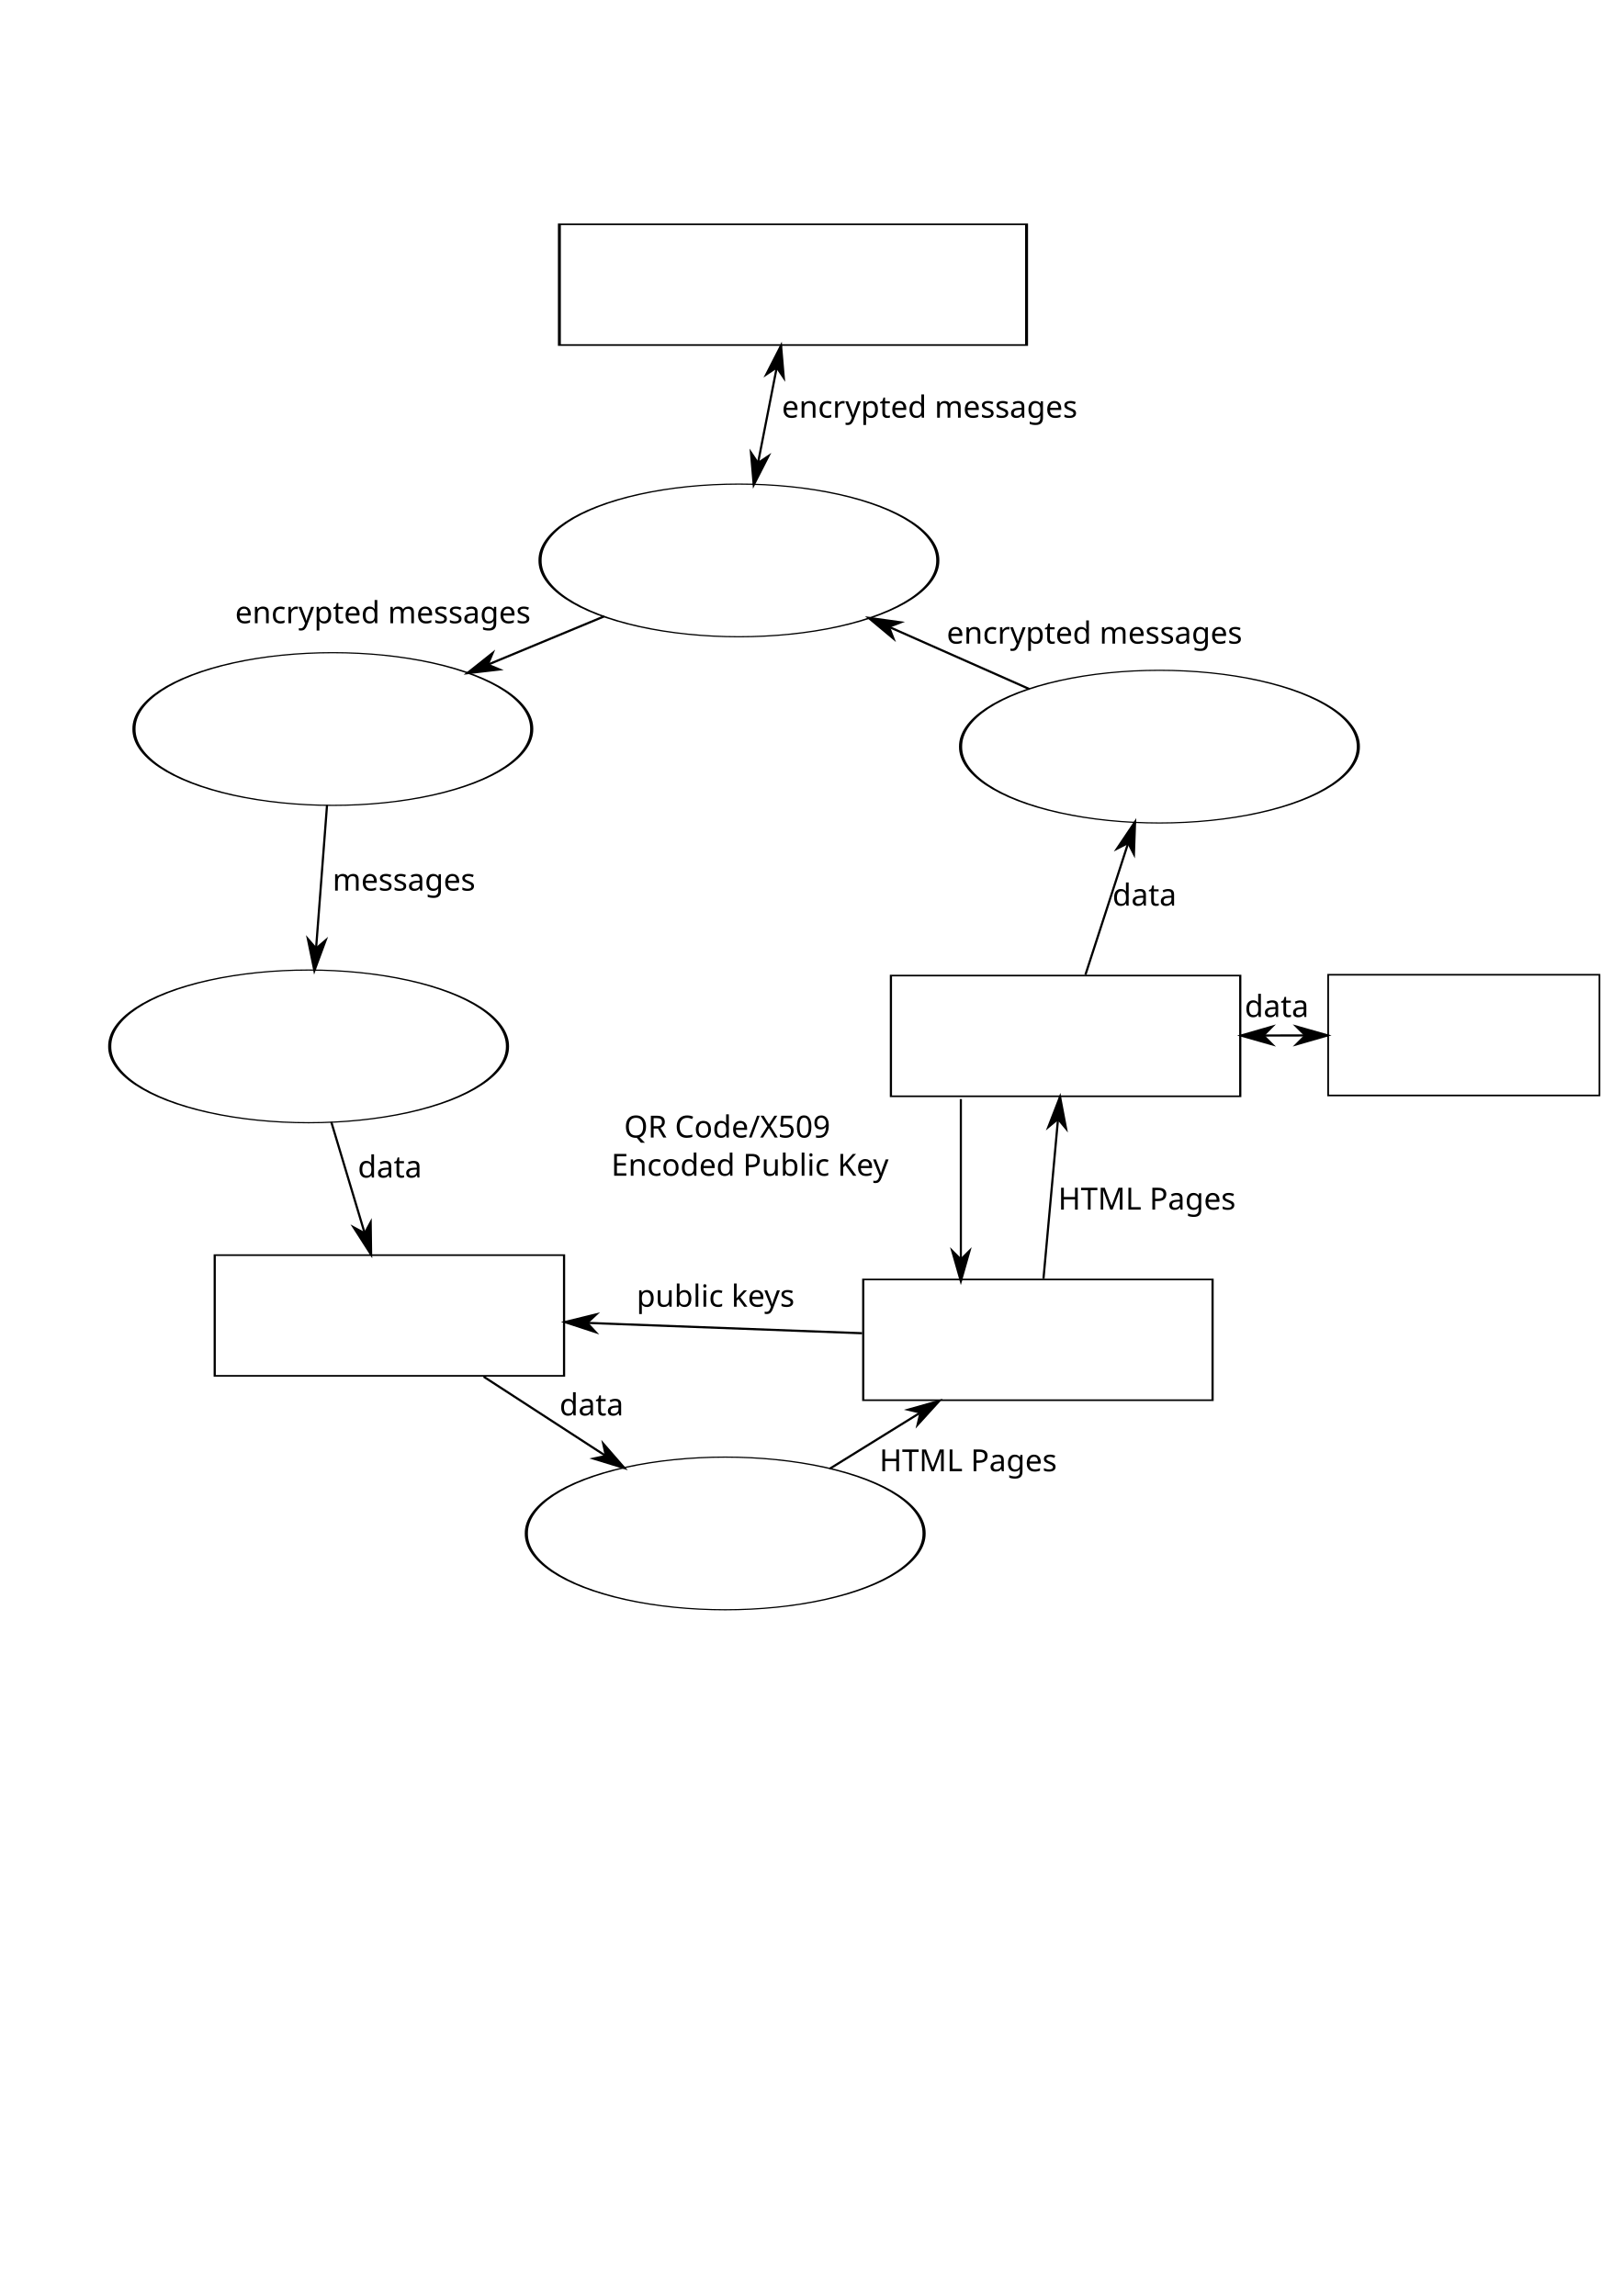
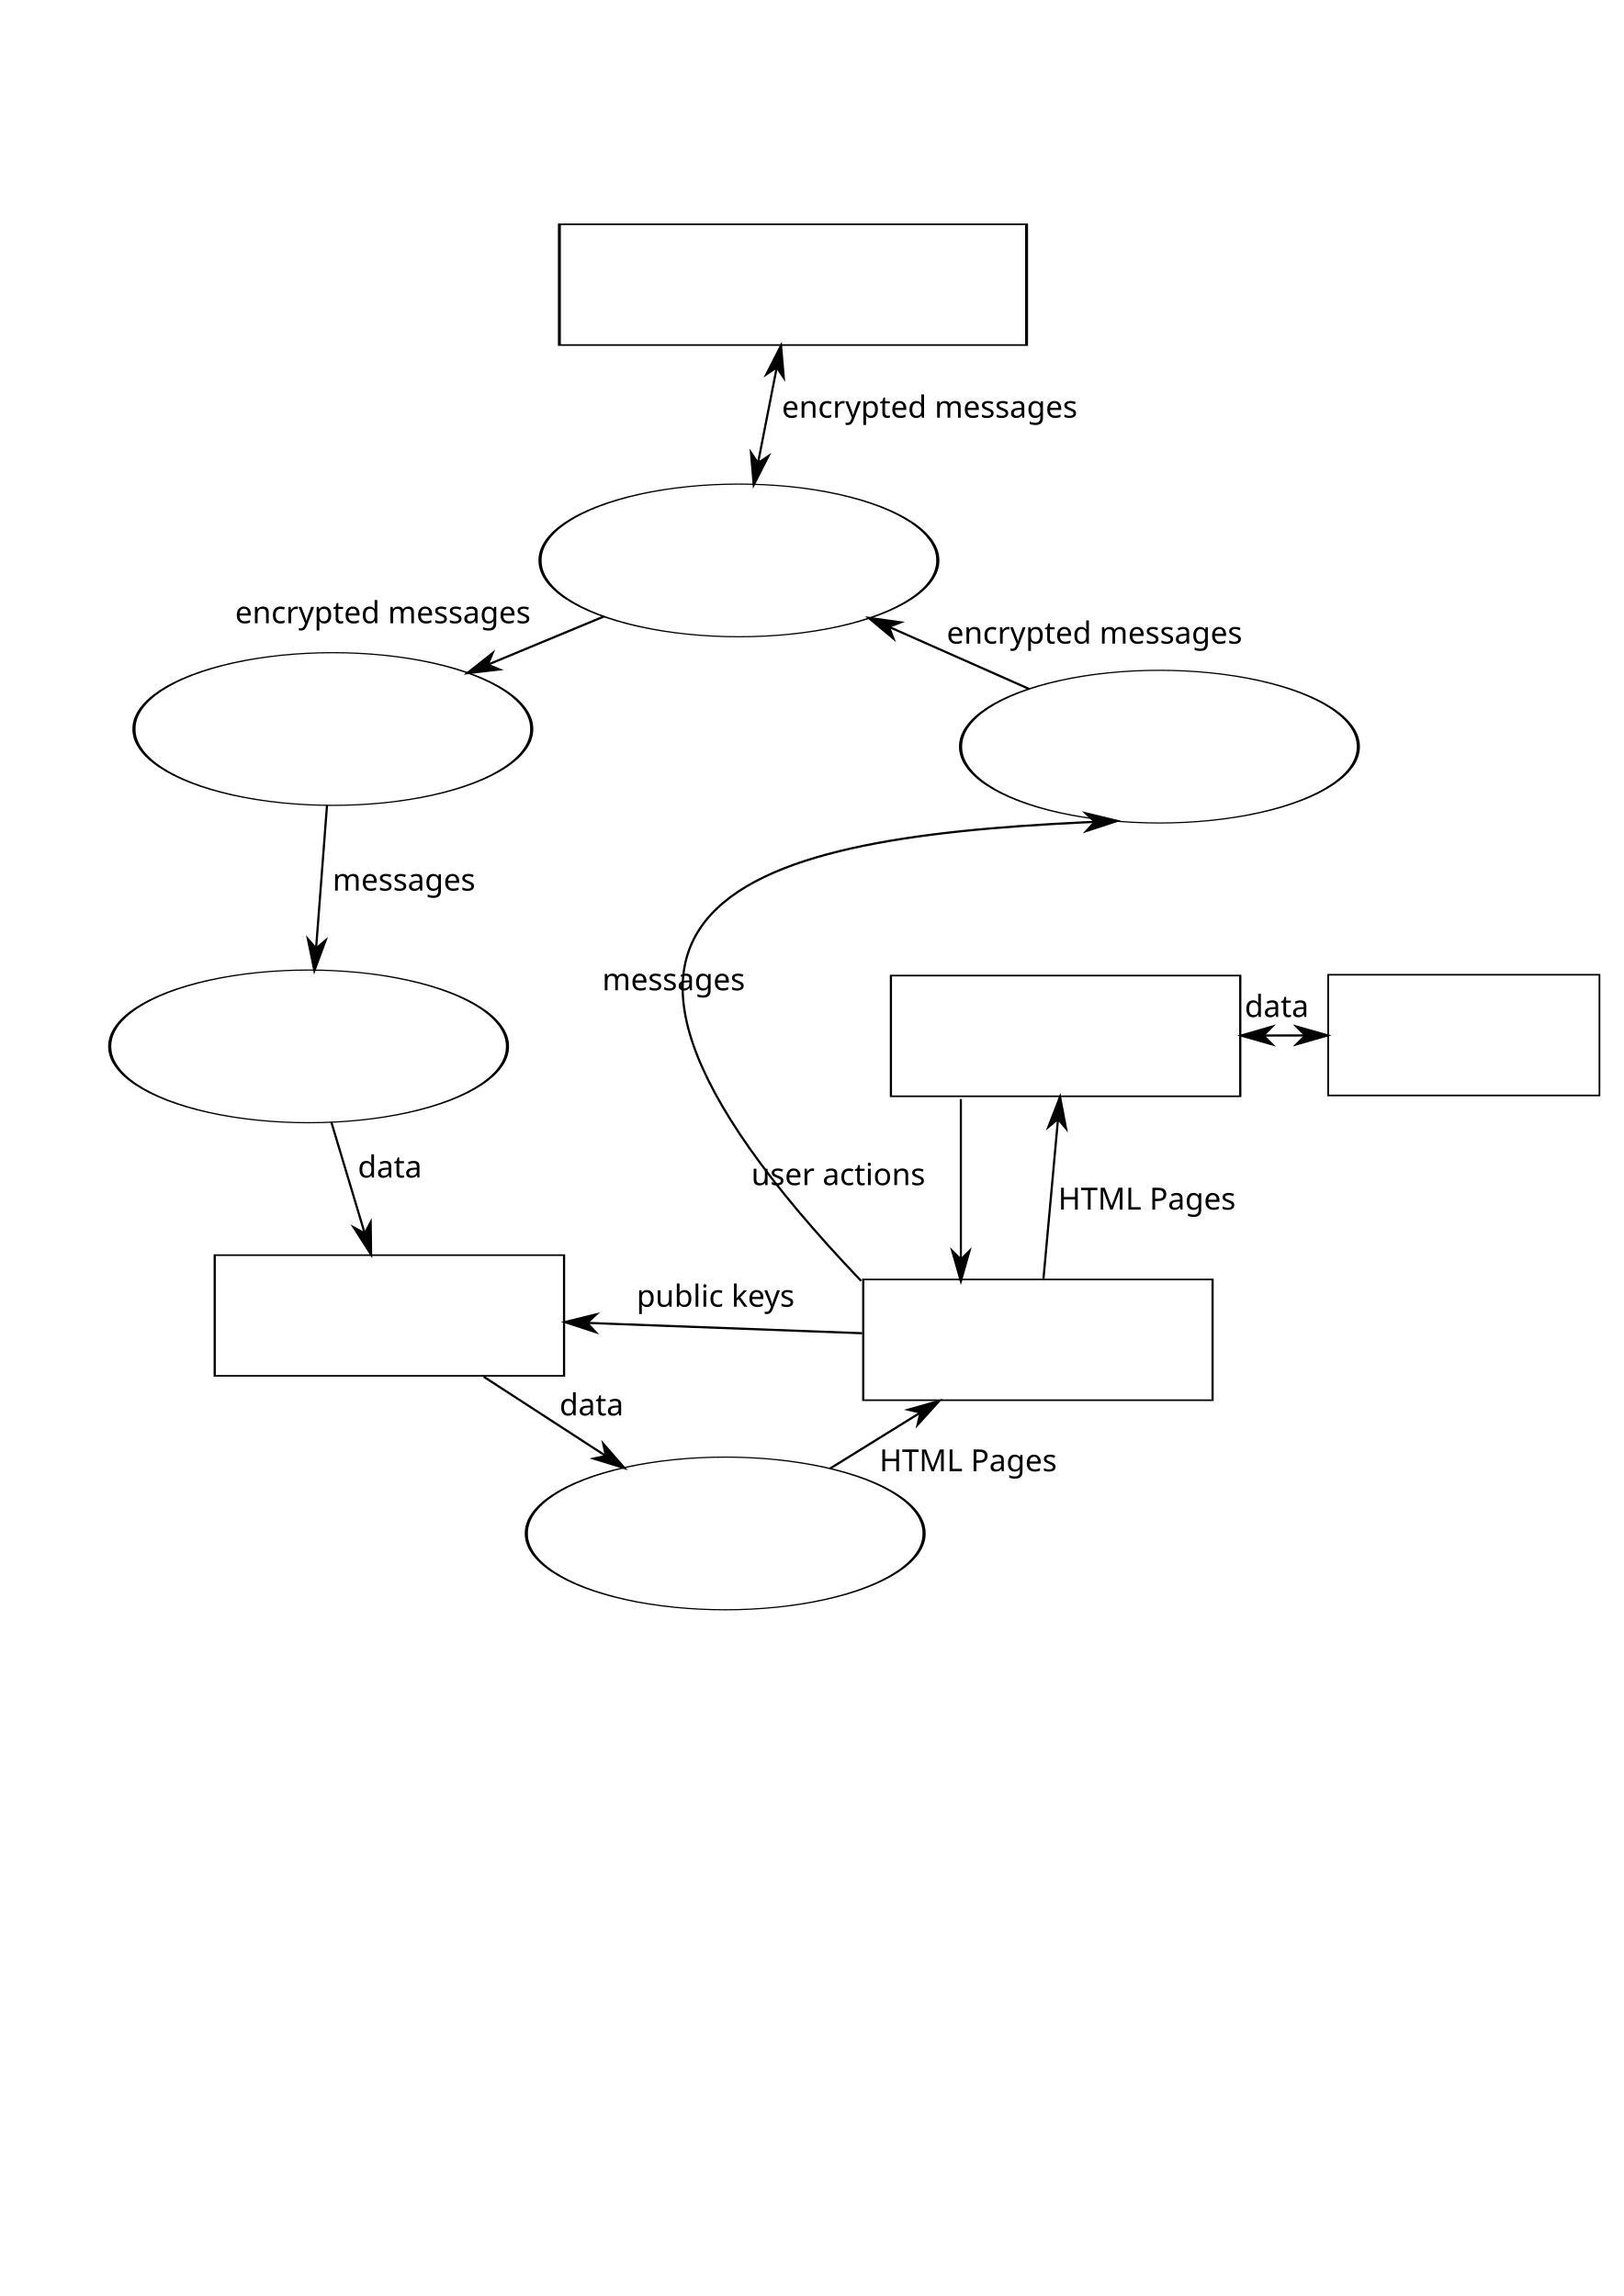
<svg xmlns="http://www.w3.org/2000/svg" width="744.094" height="1052.362" id="svg2" version="1.1">
  <defs id="defs4">
    <marker orient="auto" refY="0.0" refX="0.0" id="Arrow1Lstart" style="overflow:visible">
      <path id="path4067" d="M 0.0,0.0 L 5.0,-5.0 L -12.5,0.0 L 5.0,5.0 L 0.0,0.0 z " style="fill-rule:evenodd;stroke:#000000;stroke-width:1.0pt" transform="scale(0.8) translate(12.5,0)" />
    </marker>
    <marker orient="auto" refY="0.0" refX="0.0" id="Arrow1Lend" style="overflow:visible;">
      <path id="path4070" d="M 0.0,0.0 L 5.0,-5.0 L -12.5,0.0 L 5.0,5.0 L 0.0,0.0 z " style="fill-rule:evenodd;stroke:#000000;stroke-width:1.0pt;" transform="scale(0.8) rotate(180) translate(12.5,0)" />
    </marker>
  </defs>
  <g id="layer1">
    <path style="fill:none;fill-rule:evenodd;stroke:#000000;stroke-width:1px;stroke-linecap:butt;stroke-linejoin:miter;stroke-opacity:1" id="path2985" d="m 236.376,311.415 a 63.135,64.145 0 1 1 -126.269,0 63.135,64.145 0 1 1 126.269,0 z" transform="matrix(1.443559,0,0,0.5432782,88.54198,87.68005)" />
    <path style="fill:none;stroke:#000000;stroke-width:1px;stroke-linecap:butt;stroke-linejoin:miter;stroke-opacity:1" id="path2985-7" d="m 236.376,311.415 a 63.135,64.145 0 1 1 -126.269,0 63.135,64.145 0 1 1 126.269,0 z" transform="matrix(1.443559,0,0,0.5432782,-97.55079,164.9586)" />
    <path style="fill:none;stroke:#000000;stroke-width:1px;stroke-linecap:butt;stroke-linejoin:miter;stroke-opacity:1" id="path2985-8" d="m 236.376,311.415 a 63.135,64.145 0 1 1 -126.269,0 63.135,64.145 0 1 1 126.269,0 z" transform="matrix(1.443559,0,0,0.5432782,281.2564,173.0398)" />
    <path style="fill:none;stroke:#000000;stroke-width:1px;stroke-linecap:butt;stroke-linejoin:miter;stroke-opacity:1" id="path2985-9" d="m 236.376,311.415 a 63.135,64.145 0 1 1 -126.269,0 63.135,64.145 0 1 1 126.269,0 z" transform="matrix(1.443559,0,0,0.5432782,-108.6625,310.4205)" />
    <path style="fill:none;stroke:#000000;stroke-width:1px;stroke-linecap:butt;stroke-linejoin:miter;stroke-opacity:1" id="path2985-4" d="m 236.376,311.415 a 63.135,64.145 0 1 1 -126.269,0 63.135,64.145 0 1 1 126.269,0 z" transform="matrix(1.443559,0,0,0.5432782,82.25637,533.6643)" />
    <flowRoot xml:space="preserve" id="flowRoot3057" style="font-size:40px;font-style:normal;font-weight:normal;line-height:125%;letter-spacing:0px;word-spacing:0px;fill:#000000;fill-opacity:1;stroke:none;font-family:Sans" transform="translate(-11.42364,12.98141)">
      <flowRegion id="flowRegion3059">
        <rect id="rect3061" width="161.267" height="35.968" x="271.731" y="229.088" />
      </flowRegion>
      <flowPara style="font-size:24px" id="flowPara3065">Route via Tor</flowPara>
    </flowRoot>
    <flowRoot xml:space="preserve" id="flowRoot3057-7" style="font-size:40px;font-style:normal;font-weight:normal;line-height:125%;letter-spacing:0px;word-spacing:0px;fill:#000000;fill-opacity:1;stroke:none;font-family:Sans;text-anchor:middle;text-align:center" transform="translate(-199.1213,89.12354)">
      <flowRegion id="flowRegion3059-6">
        <rect id="rect3061-4" width="161.267" height="35.968" x="271.731" y="229.088" style="text-anchor:middle;text-align:center" />
      </flowRegion>
      <flowPara style="font-size:24px;text-anchor:middle;text-align:center" id="flowPara3065-4">Decrypt</flowPara>
    </flowRoot>
    <flowRoot xml:space="preserve" id="flowRoot3057-1" style="font-size:40px;font-style:normal;font-weight:normal;line-height:125%;letter-spacing:0px;word-spacing:0px;fill:#000000;fill-opacity:1;stroke:none;font-family:Sans" transform="translate(-165.3696,235.5539)">
      <flowRegion id="flowRegion3059-5">
        <rect id="rect3061-0" width="161.267" height="35.968" x="271.731" y="229.088" />
      </flowRegion>
      <flowPara style="font-size:24px" id="flowPara3065-9">Parse</flowPara>
    </flowRoot>
    <flowRoot xml:space="preserve" id="flowRoot3057-2" style="font-size:40px;font-style:normal;font-weight:normal;line-height:125%;letter-spacing:0px;word-spacing:0px;fill:#000000;fill-opacity:1;stroke:none;font-family:Sans" transform="translate(-4.400091,458.526)">
      <flowRegion id="flowRegion3059-9">
        <rect id="rect3061-42" width="139.977" height="33.372" x="271.731" y="229.088" />
      </flowRegion>
      <flowPara style="font-size:24px" id="flowPara3065-8">GUI Render</flowPara>
    </flowRoot>
    <flowRoot xml:space="preserve" id="flowRoot3057-8" style="font-size:40px;font-style:normal;font-weight:normal;text-align:center;line-height:125%;letter-spacing:0px;word-spacing:0px;text-anchor:middle;fill:#000000;fill-opacity:1;stroke:none;font-family:Sans" transform="translate(78.27935,353.4334)">
      <flowRegion id="flowRegion3059-8">
        <rect id="rect3061-08" width="243.513" height="74.154" x="271.731" y="229.088" style="text-align:center;text-anchor:middle" />
      </flowRegion>
      <flowPara style="font-size:24px;text-align:center;text-anchor:middle" id="flowPara3135">local</flowPara>
      <flowPara style="font-size:24px;text-align:center;text-anchor:middle" id="flowPara6935">HTTP server</flowPara>
    </flowRoot>
    <flowRoot xml:space="preserve" id="flowRoot3057-6" style="font-size:40px;font-style:normal;font-weight:normal;text-align:center;line-height:125%;letter-spacing:0px;word-spacing:0px;text-anchor:middle;fill:#000000;fill-opacity:1;stroke:none;font-family:Sans" transform="translate(178.7146,95.25006)">
      <flowRegion id="flowRegion3059-51">
        <rect id="rect3061-3" width="161.267" height="35.968" x="271.731" y="229.088" style="text-align:center;text-anchor:middle" />
      </flowRegion>
      <flowPara style="font-size:24px;text-align:center;text-anchor:middle" id="flowPara3065-1">Encrypt</flowPara>
    </flowRoot>
    <path style="font-size:medium;font-style:normal;font-variant:normal;font-weight:normal;font-stretch:normal;text-indent:0;text-align:start;text-decoration:none;line-height:normal;letter-spacing:normal;word-spacing:normal;text-transform:none;direction:ltr;block-progression:tb;writing-mode:lr-tb;text-anchor:start;baseline-shift:baseline;color:#000000;fill-opacity:1;stroke:none;stroke-width:1;marker:none;visibility:visible;display:inline;overflow:visible;enable-background:accumulate;font-family:Sans;-inkscape-font-specification:Sans" d="m 407.781,446.773 0,0.377 0,55.326 0,0.377 0.5,0 160.094,0 0.5,0 0,-0.377 0,-55.326 0,-0.377 -0.5,0 -160.094,0 -0.5,0 z m 1,0.753 159.094,0 0,54.572 -159.094,0 0,-54.572 z" id="rect3162" />
    <flowRoot xml:space="preserve" id="flowRoot3057-0" style="font-size:40px;font-style:normal;font-weight:normal;line-height:125%;letter-spacing:0px;word-spacing:0px;fill:#000000;fill-opacity:1;stroke:none;font-family:Sans" transform="translate(161.0905,228.1655)">
      <flowRegion id="flowRegion3059-1">
        <rect id="rect3061-00" width="161.267" height="35.968" x="271.731" y="229.088" />
      </flowRegion>
      <flowPara style="font-size:24px" id="flowPara3065-2">Browser</flowPara>
    </flowRoot>
    <path style="font-size:medium;font-style:normal;font-variant:normal;font-weight:normal;font-stretch:normal;text-indent:0;text-align:start;text-decoration:none;line-height:normal;letter-spacing:normal;word-spacing:normal;text-transform:none;direction:ltr;block-progression:tb;writing-mode:lr-tb;text-anchor:start;baseline-shift:baseline;color:#000000;fill-opacity:1;stroke:none;stroke-width:1;marker:none;visibility:visible;display:inline;overflow:visible;enable-background:accumulate;font-family:Sans;-inkscape-font-specification:Sans" d="m 97.898,574.907 0,0.377 0,55.326 0,0.377 0.5,0 160.094,0 0.5,0 0,-0.377 0,-55.326 0,-0.377 -0.5,0 -160.094,0 -0.5,0 z m 1,0.753 159.094,0 0,54.572 -159.094,0 0,-54.572 z" id="rect3162-4" />
    <flowRoot xml:space="preserve" id="flowRoot3057-0-2" style="font-size:40px;font-style:normal;font-weight:normal;line-height:125%;letter-spacing:0px;word-spacing:0px;fill:#000000;fill-opacity:1;stroke:none;font-family:Sans" transform="translate(-148.7932,356.2996)">
      <flowRegion id="flowRegion3059-1-8">
        <rect id="rect3061-00-1" width="161.267" height="35.968" x="271.731" y="229.088" />
      </flowRegion>
      <flowPara style="font-size:24px" id="flowPara3065-2-0">Database</flowPara>
    </flowRoot>
    <path style="font-size:medium;font-style:normal;font-variant:normal;font-weight:normal;font-stretch:normal;text-indent:0;text-align:start;text-decoration:none;line-height:normal;letter-spacing:normal;word-spacing:normal;text-transform:none;direction:ltr;block-progression:tb;writing-mode:lr-tb;text-anchor:start;baseline-shift:baseline;color:#000000;fill-opacity:1;stroke:none;stroke-width:1;marker:none;visibility:visible;display:inline;overflow:visible;enable-background:accumulate;font-family:Sans;-inkscape-font-specification:Sans" d="m 255.679,102.439 0,0.377 0,55.326 0,0.377 0.669,0 214.098,0 0.669,0 0,-0.377 0,-55.326 0,-0.377 -0.669,0 -214.098,0 -0.669,0 z m 1.337,0.753 212.76,0 0,54.572 -212.76,0 0,-54.572 z" id="rect3162-2" />
    <flowRoot xml:space="preserve" id="flowRoot3057-0-7" style="font-size:40px;font-style:normal;font-weight:normal;line-height:125%;letter-spacing:0px;word-spacing:0px;fill:#000000;fill-opacity:1;stroke:none;font-family:Sans" transform="translate(-2.761681,-113.9655)">
      <flowRegion id="flowRegion3059-1-2">
        <rect id="rect3061-00-9" width="205.327" height="30.094" x="271.731" y="229.088" />
      </flowRegion>
      <flowPara style="font-size:24px" id="flowPara3065-2-03">TurtleNet Server</flowPara>
    </flowRoot>
    <path style="font-size:medium;font-style:normal;font-variant:normal;font-weight:normal;font-stretch:normal;text-indent:0;text-align:start;text-decoration:none;line-height:normal;letter-spacing:normal;word-spacing:normal;text-transform:none;direction:ltr;block-progression:tb;writing-mode:lr-tb;text-anchor:start;baseline-shift:baseline;color:#000000;fill-opacity:1;stroke:none;stroke-width:1;marker:none;visibility:visible;display:inline;overflow:visible;enable-background:accumulate;font-family:Sans;-inkscape-font-specification:Sans" d="m 608.264,446.397 0,0.377 0,55.326 0,0.377 0.388,0 124.334,0 0.388,0 0,-0.377 0,-55.326 0,-0.377 -0.388,0 -124.334,0 -0.388,0 z m 0.777,0.753 123.558,0 0,54.572 -123.558,0 0,-54.572 z" id="rect3162-29" />
    <flowRoot xml:space="preserve" id="flowRoot3057-1-4" style="font-size:40px;font-style:normal;font-weight:normal;line-height:125%;letter-spacing:0px;word-spacing:0px;fill:#000000;fill-opacity:1;stroke:none;font-family:Sans" transform="translate(367.7487,230.7337)">
      <flowRegion id="flowRegion3059-5-0">
        <rect id="rect3061-0-7" width="161.267" height="35.968" x="271.731" y="229.088" />
      </flowRegion>
      <flowPara style="font-size:24px" id="flowPara3065-9-8">User</flowPara>
    </flowRoot>
    <path style="fill:none;stroke:#000000;stroke-width:1;stroke-linecap:butt;stroke-linejoin:miter;stroke-miterlimit:4;stroke-opacity:1;stroke-dasharray:none;marker-start:url(#Arrow1Lstart);marker-end:url(#Arrow1Lend)" d="m 357.901,158.518 -12.464,63.595" id="path3293" />
    <path style="fill:none;stroke:#000000;stroke-width:1px;stroke-linecap:butt;stroke-linejoin:miter;stroke-opacity:1;marker-end:url(#Arrow1Lend)" d="m 276.892,282.501 -62.624,26.006" id="path4691" />
    <path style="fill:none;stroke:#000000;stroke-width:1px;stroke-linecap:butt;stroke-linejoin:miter;stroke-opacity:1;marker-end:url(#Arrow1Lend)" d="m 149.872,368.978 -5.79,75.794" id="path4875" />
    <path style="fill:none;stroke:#000000;stroke-width:1px;stroke-linecap:butt;stroke-linejoin:miter;stroke-opacity:1;marker-end:url(#Arrow1Lend)" d="m 151.815,514.23 18.213,60.677" id="path5059" />
    <path style="fill:none;stroke:#000000;stroke-width:1px;stroke-linecap:butt;stroke-linejoin:miter;stroke-opacity:1;marker-end:url(#Arrow1Lend)" d="m 221.638,630.986 64.44,41.832" id="path5243" />
    <path style="fill:none;stroke:#000000;stroke-width:1px;stroke-linecap:butt;stroke-linejoin:miter;stroke-opacity:1;marker-start:url(#Arrow1Lstart);marker-end:url(#Arrow1Lend)" d="m 568.875,474.647 39.389,-0.081" id="path5977" />
-     <path style="fill:none;stroke:#000000;stroke-width:1px;stroke-linecap:butt;stroke-linejoin:miter;stroke-opacity:1;marker-end:url(#Arrow1Lend)" d="m 497.424,446.773 22.696,-69.961" id="path6347" />
    <path style="fill:none;stroke:#000000;stroke-width:1px;stroke-linecap:butt;stroke-linejoin:miter;stroke-opacity:1;marker-end:url(#Arrow1Lend)" d="m 471.784,315.846 -73.602,-32.601" id="path6533" />
    <path style="font-size:medium;font-style:normal;font-variant:normal;font-weight:normal;font-stretch:normal;text-indent:0;text-align:start;text-decoration:none;line-height:normal;letter-spacing:normal;word-spacing:normal;text-transform:none;direction:ltr;block-progression:tb;writing-mode:lr-tb;text-anchor:start;baseline-shift:baseline;color:#000000;fill-opacity:1;stroke:none;stroke-width:1;marker:none;visibility:visible;display:inline;overflow:visible;enable-background:accumulate;font-family:Sans;-inkscape-font-specification:Sans" d="m 395.092,586.07 0,0.377 0,55.326 0,0.377 0.5,0 160.094,0 0.5,0 0,-0.377 0,-55.326 0,-0.377 -0.5,0 -160.094,0 -0.5,0 z m 1,0.753 159.094,0 0,54.572 -159.094,0 0,-54.572 z" id="rect3162-8" />
    <path style="fill:none;stroke:#000000;stroke-width:1px;stroke-linecap:butt;stroke-linejoin:miter;stroke-opacity:1;marker-end:url(#Arrow1Lend)" d="M 380.229,673.194 430.36,642.149" id="path6937" />
    <path style="fill:none;stroke:#000000;stroke-width:1px;stroke-linecap:butt;stroke-linejoin:miter;stroke-opacity:1;marker-end:url(#Arrow1Lend)" d="m 478.193,586.07 7.581,-83.218" id="path7123" />
    <text xml:space="preserve" style="font-size:40px;font-style:normal;font-weight:normal;line-height:125%;letter-spacing:0px;word-spacing:0px;fill:#000000;fill-opacity:1;stroke:none;font-family:Sans" x="358.287" y="191.435" id="text7311">
      <tspan id="tspan7313" x="358.287" y="191.435" style="font-size:14px">encrypted messages</tspan>
    </text>
    <text xml:space="preserve" style="font-size:40px;font-style:normal;font-weight:normal;line-height:125%;letter-spacing:0px;word-spacing:0px;fill:#000000;fill-opacity:1;stroke:none;font-family:Sans" x="107.734" y="285.648" id="text7311-2">
      <tspan id="tspan7313-8" x="107.734" y="285.648" style="font-size:14px">encrypted messages</tspan>
    </text>
    <text xml:space="preserve" style="font-size:40px;font-style:normal;font-weight:normal;line-height:125%;letter-spacing:0px;word-spacing:0px;fill:#000000;fill-opacity:1;stroke:none;font-family:Sans" x="433.827" y="294.995" id="text7311-4">
      <tspan id="tspan7313-4" x="433.827" y="294.995" style="font-size:14px">encrypted messages</tspan>
    </text>
    <text xml:space="preserve" style="font-size:40px;font-style:normal;font-weight:normal;line-height:125%;letter-spacing:0px;word-spacing:0px;fill:#000000;fill-opacity:1;stroke:none;font-family:Sans" x="152.391" y="408.192" id="text7311-28">
      <tspan id="tspan7313-2" x="152.391" y="408.192" style="font-size:14px">messages</tspan>
-     </text>
-     <text xml:space="preserve" style="font-size:40px;font-style:normal;font-weight:normal;line-height:125%;letter-spacing:0px;word-spacing:0px;fill:#000000;fill-opacity:1;stroke:none;font-family:Sans" x="509.806" y="415.103" id="text7311-28-5">
-       <tspan id="tspan7313-2-9" x="509.806" y="415.103" style="font-size:14px">data</tspan>
    </text>
    <text xml:space="preserve" style="font-size:40px;font-style:normal;font-weight:normal;line-height:125%;letter-spacing:0px;word-spacing:0px;fill:#000000;fill-opacity:1;stroke:none;font-family:Sans" x="163.981" y="539.724" id="text7311-28-6">
      <tspan id="tspan7313-2-5" x="163.981" y="539.724" style="font-size:14px">data</tspan>
    </text>
    <text xml:space="preserve" style="font-size:40px;font-style:normal;font-weight:normal;line-height:125%;letter-spacing:0px;word-spacing:0px;fill:#000000;fill-opacity:1;stroke:none;font-family:Sans" x="256.409" y="648.768" id="text7311-28-3">
      <tspan id="tspan7313-2-6" x="256.409" y="648.768" style="font-size:14px">data</tspan>
    </text>
    <text xml:space="preserve" style="font-size:40px;font-style:normal;font-weight:normal;line-height:125%;letter-spacing:0px;word-spacing:0px;fill:#000000;fill-opacity:1;stroke:none;font-family:Sans" x="402.996" y="674.37" id="text7311-28-3-5">
      <tspan id="tspan7313-2-6-6" x="402.996" y="674.37" style="font-size:14px">HTML Pages</tspan>
    </text>
    <text xml:space="preserve" style="font-size:40px;font-style:normal;font-weight:normal;line-height:125%;letter-spacing:0px;word-spacing:0px;fill:#000000;fill-opacity:1;stroke:none;font-family:Sans" x="484.908" y="554.407" id="text7311-28-3-5-4">
      <tspan id="tspan7313-2-6-6-5" x="484.908" y="554.407" style="font-size:14px">HTML Pages</tspan>
    </text>
    <text xml:space="preserve" style="font-size:40px;font-style:normal;font-weight:normal;line-height:125%;letter-spacing:0px;word-spacing:0px;fill:#000000;fill-opacity:1;stroke:none;font-family:Sans" x="570.412" y="466.134" id="text7311-28-3-5-6">
      <tspan id="tspan7313-2-6-6-8" x="570.412" y="466.134" style="font-size:14px">data</tspan>
    </text>
    <text xml:space="preserve" style="font-size:40px;font-style:normal;font-weight:normal;line-height:125%;letter-spacing:0px;word-spacing:0px;fill:#000000;fill-opacity:1;stroke:none;font-family:Sans" x="291.718" y="598.919" id="text7311-28-53">
      <tspan id="tspan7313-2-8" x="291.718" y="598.919" style="font-size:14px">public keys</tspan>
    </text>
    <path style="fill:none;stroke:#000000;stroke-width:0.978px;stroke-linecap:butt;stroke-linejoin:miter;stroke-opacity:1;marker-start:none;marker-end:url(#Arrow1Lend)" d="m 440.329,503.749 0,83.36" id="path3206" />
    <path style="fill:none;stroke:#000000;stroke-width:1px;stroke-linecap:butt;stroke-linejoin:miter;stroke-opacity:1;marker-end:url(#Arrow1Lend)" d="M 395.092,611.084 258.991,605.972" id="path4908" />
-     <text xml:space="preserve" style="font-size:40px;font-style:normal;font-weight:normal;text-align:center;line-height:125%;letter-spacing:0px;word-spacing:0px;text-anchor:middle;fill:#000000;fill-opacity:1;stroke:none;font-family:Sans" x="369.654" y="521.39" id="text7311-28-53-0">
-       <tspan id="tspan7313-2-8-8" x="369.654" y="521.39" style="font-size:14px;text-align:center;text-anchor:middle">QR Code/X509</tspan>
-       <tspan x="369.654" y="538.89" style="font-size:14px;text-align:center;text-anchor:middle" id="tspan5299">Encoded Public Key</tspan>
+     <text xml:space="preserve" style="font-size:40px;font-style:normal;font-weight:normal;text-align:center;line-height:125%;letter-spacing:0px;word-spacing:0px;text-anchor:middle;fill:#000000;fill-opacity:1;stroke:none;font-family:Sans" x="410.156" y="543.199" id="text7311-28-53-0">
+       <tspan x="410.156" y="543.199" style="font-size:14px;text-align:center;text-anchor:middle" id="tspan5299">user actions</tspan>
+     </text>
+     <path style="fill:none;stroke:#000000;stroke-width:1px;stroke-linecap:butt;stroke-linejoin:miter;stroke-opacity:1;marker-mid:none;marker-end:url(#Arrow1Lend)" d="M 394.635,587.108 C 222.191,406.555 351.975,382.521 511.797,376.27" id="path3288" />
+     <text xml:space="preserve" style="font-size:40px;font-style:normal;font-weight:normal;line-height:125%;letter-spacing:0px;word-spacing:0px;fill:#000000;fill-opacity:1;stroke:none;font-family:Sans" x="275.974" y="453.887" id="text7311-4-4">
+       <tspan id="tspan7313-4-5" x="275.974" y="453.887" style="font-size:14px">messages</tspan>
    </text>
  </g>
</svg>
